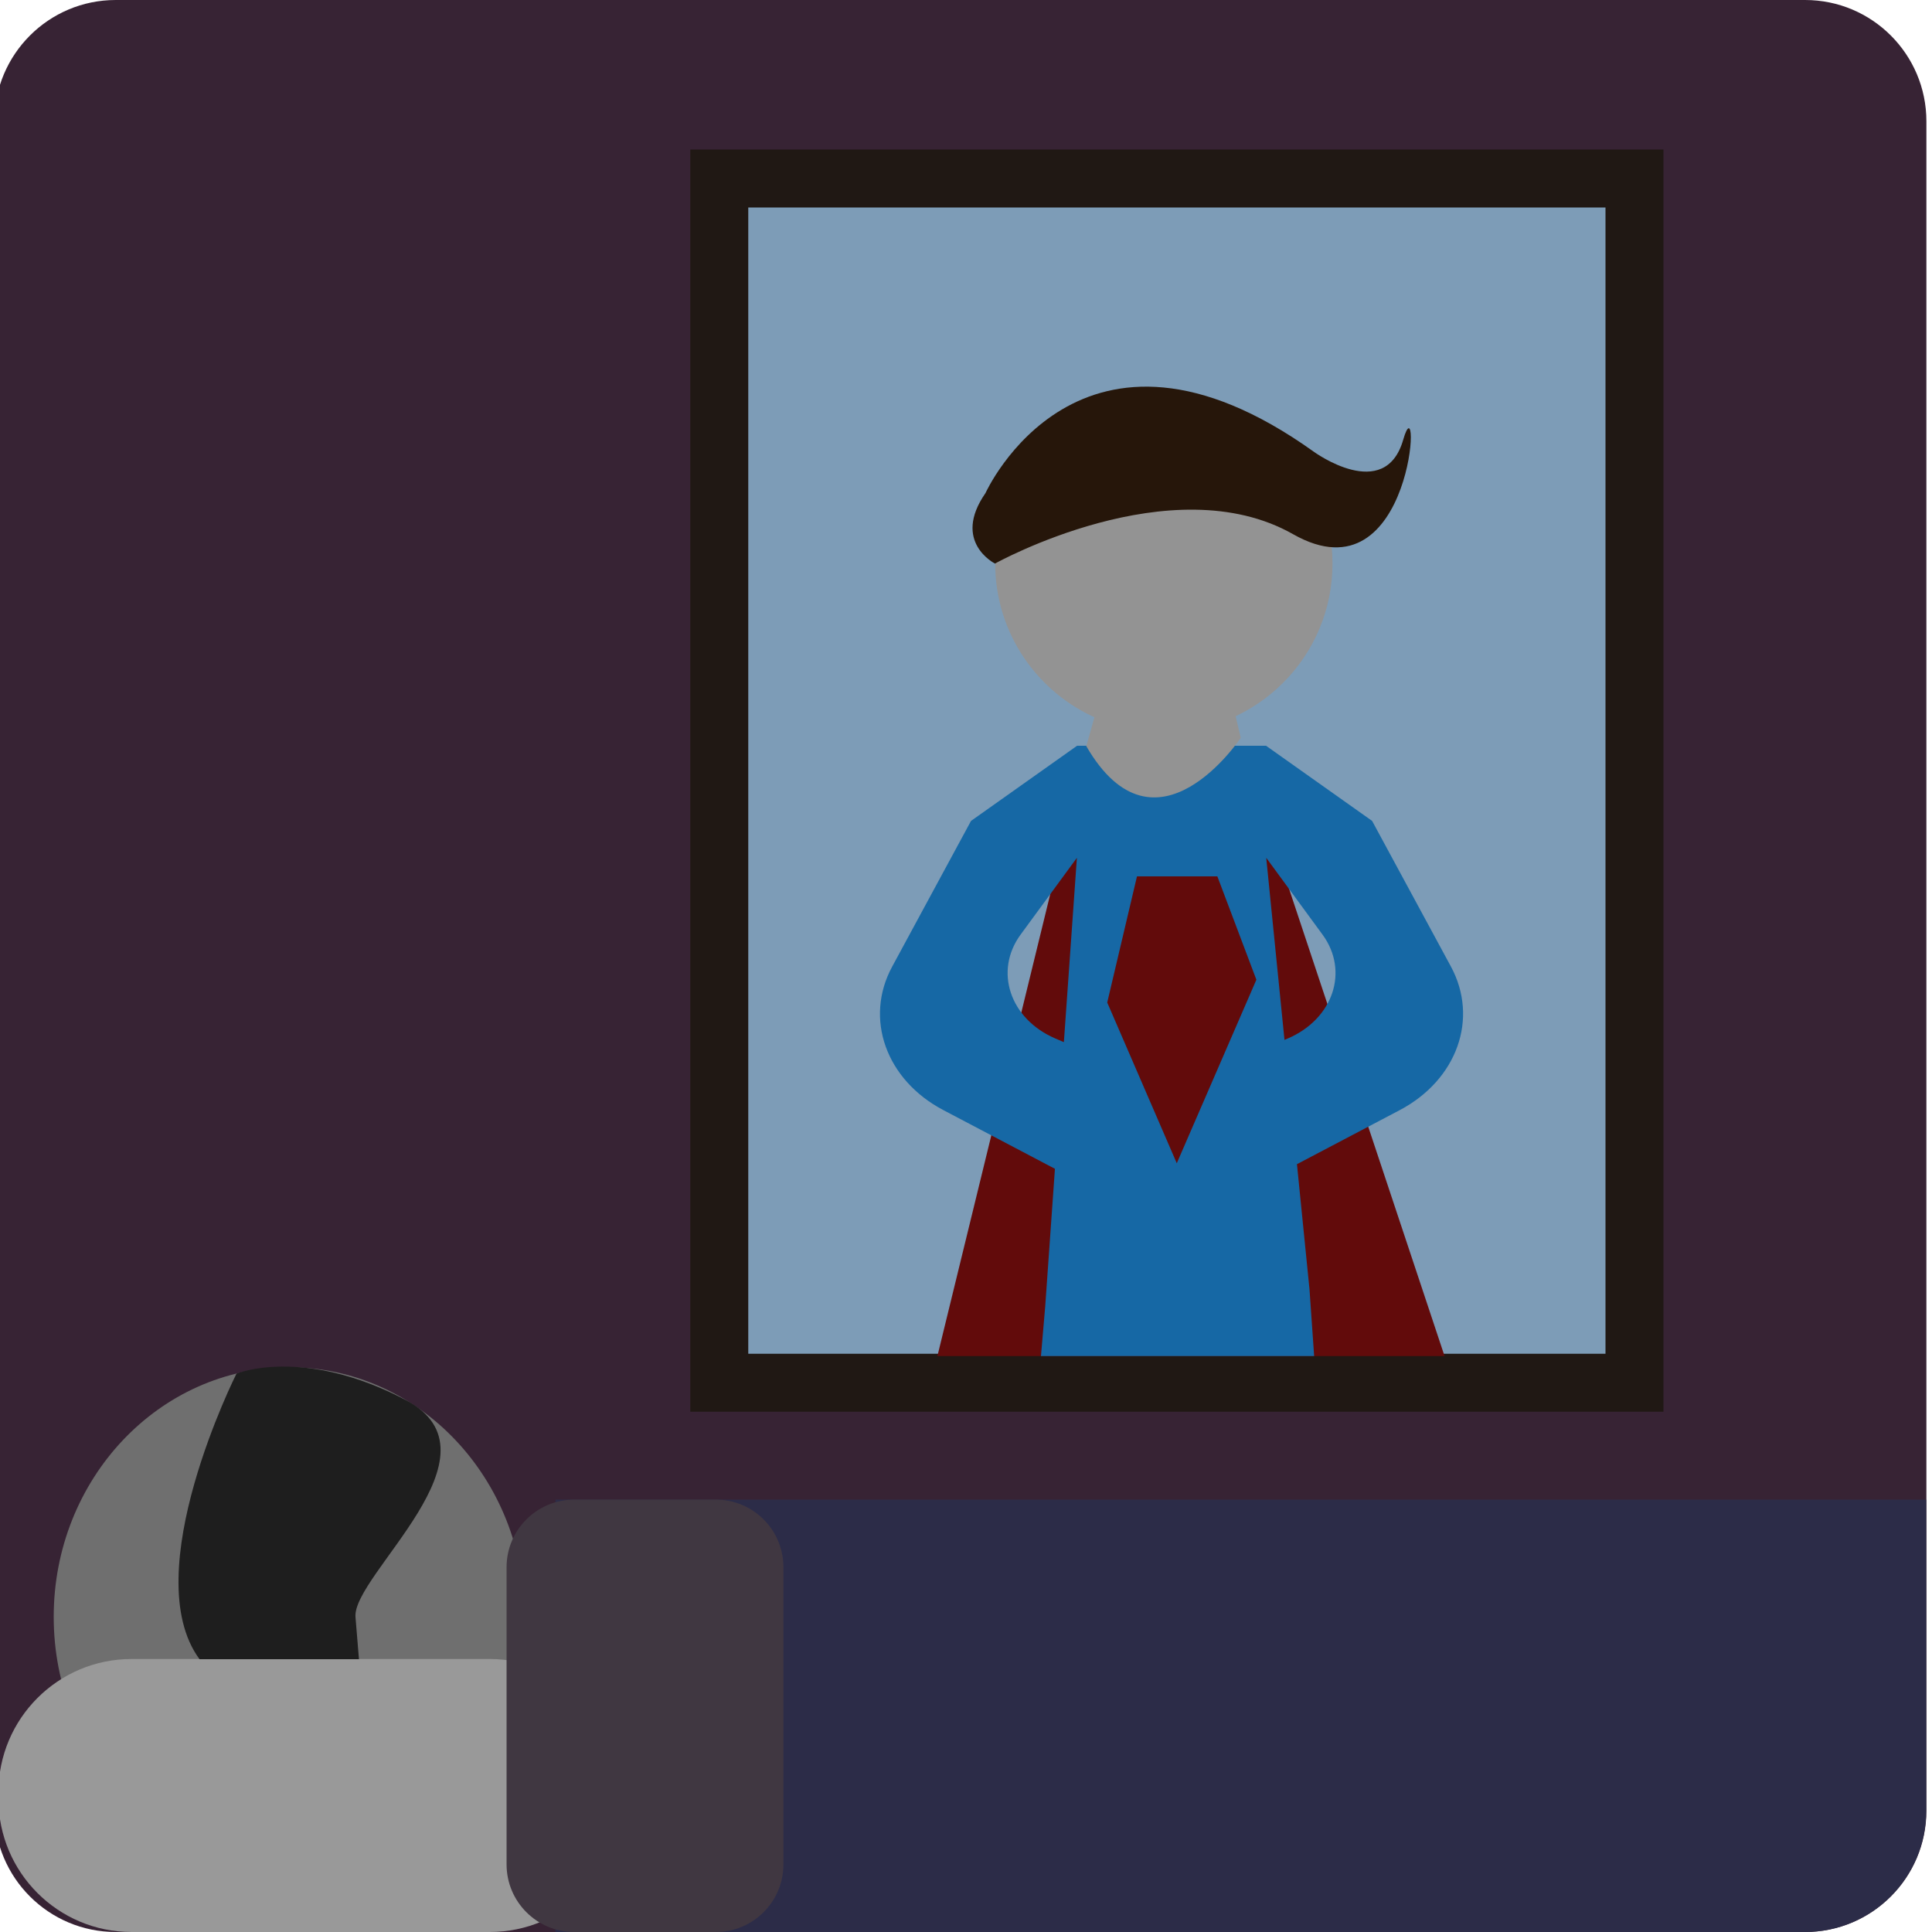
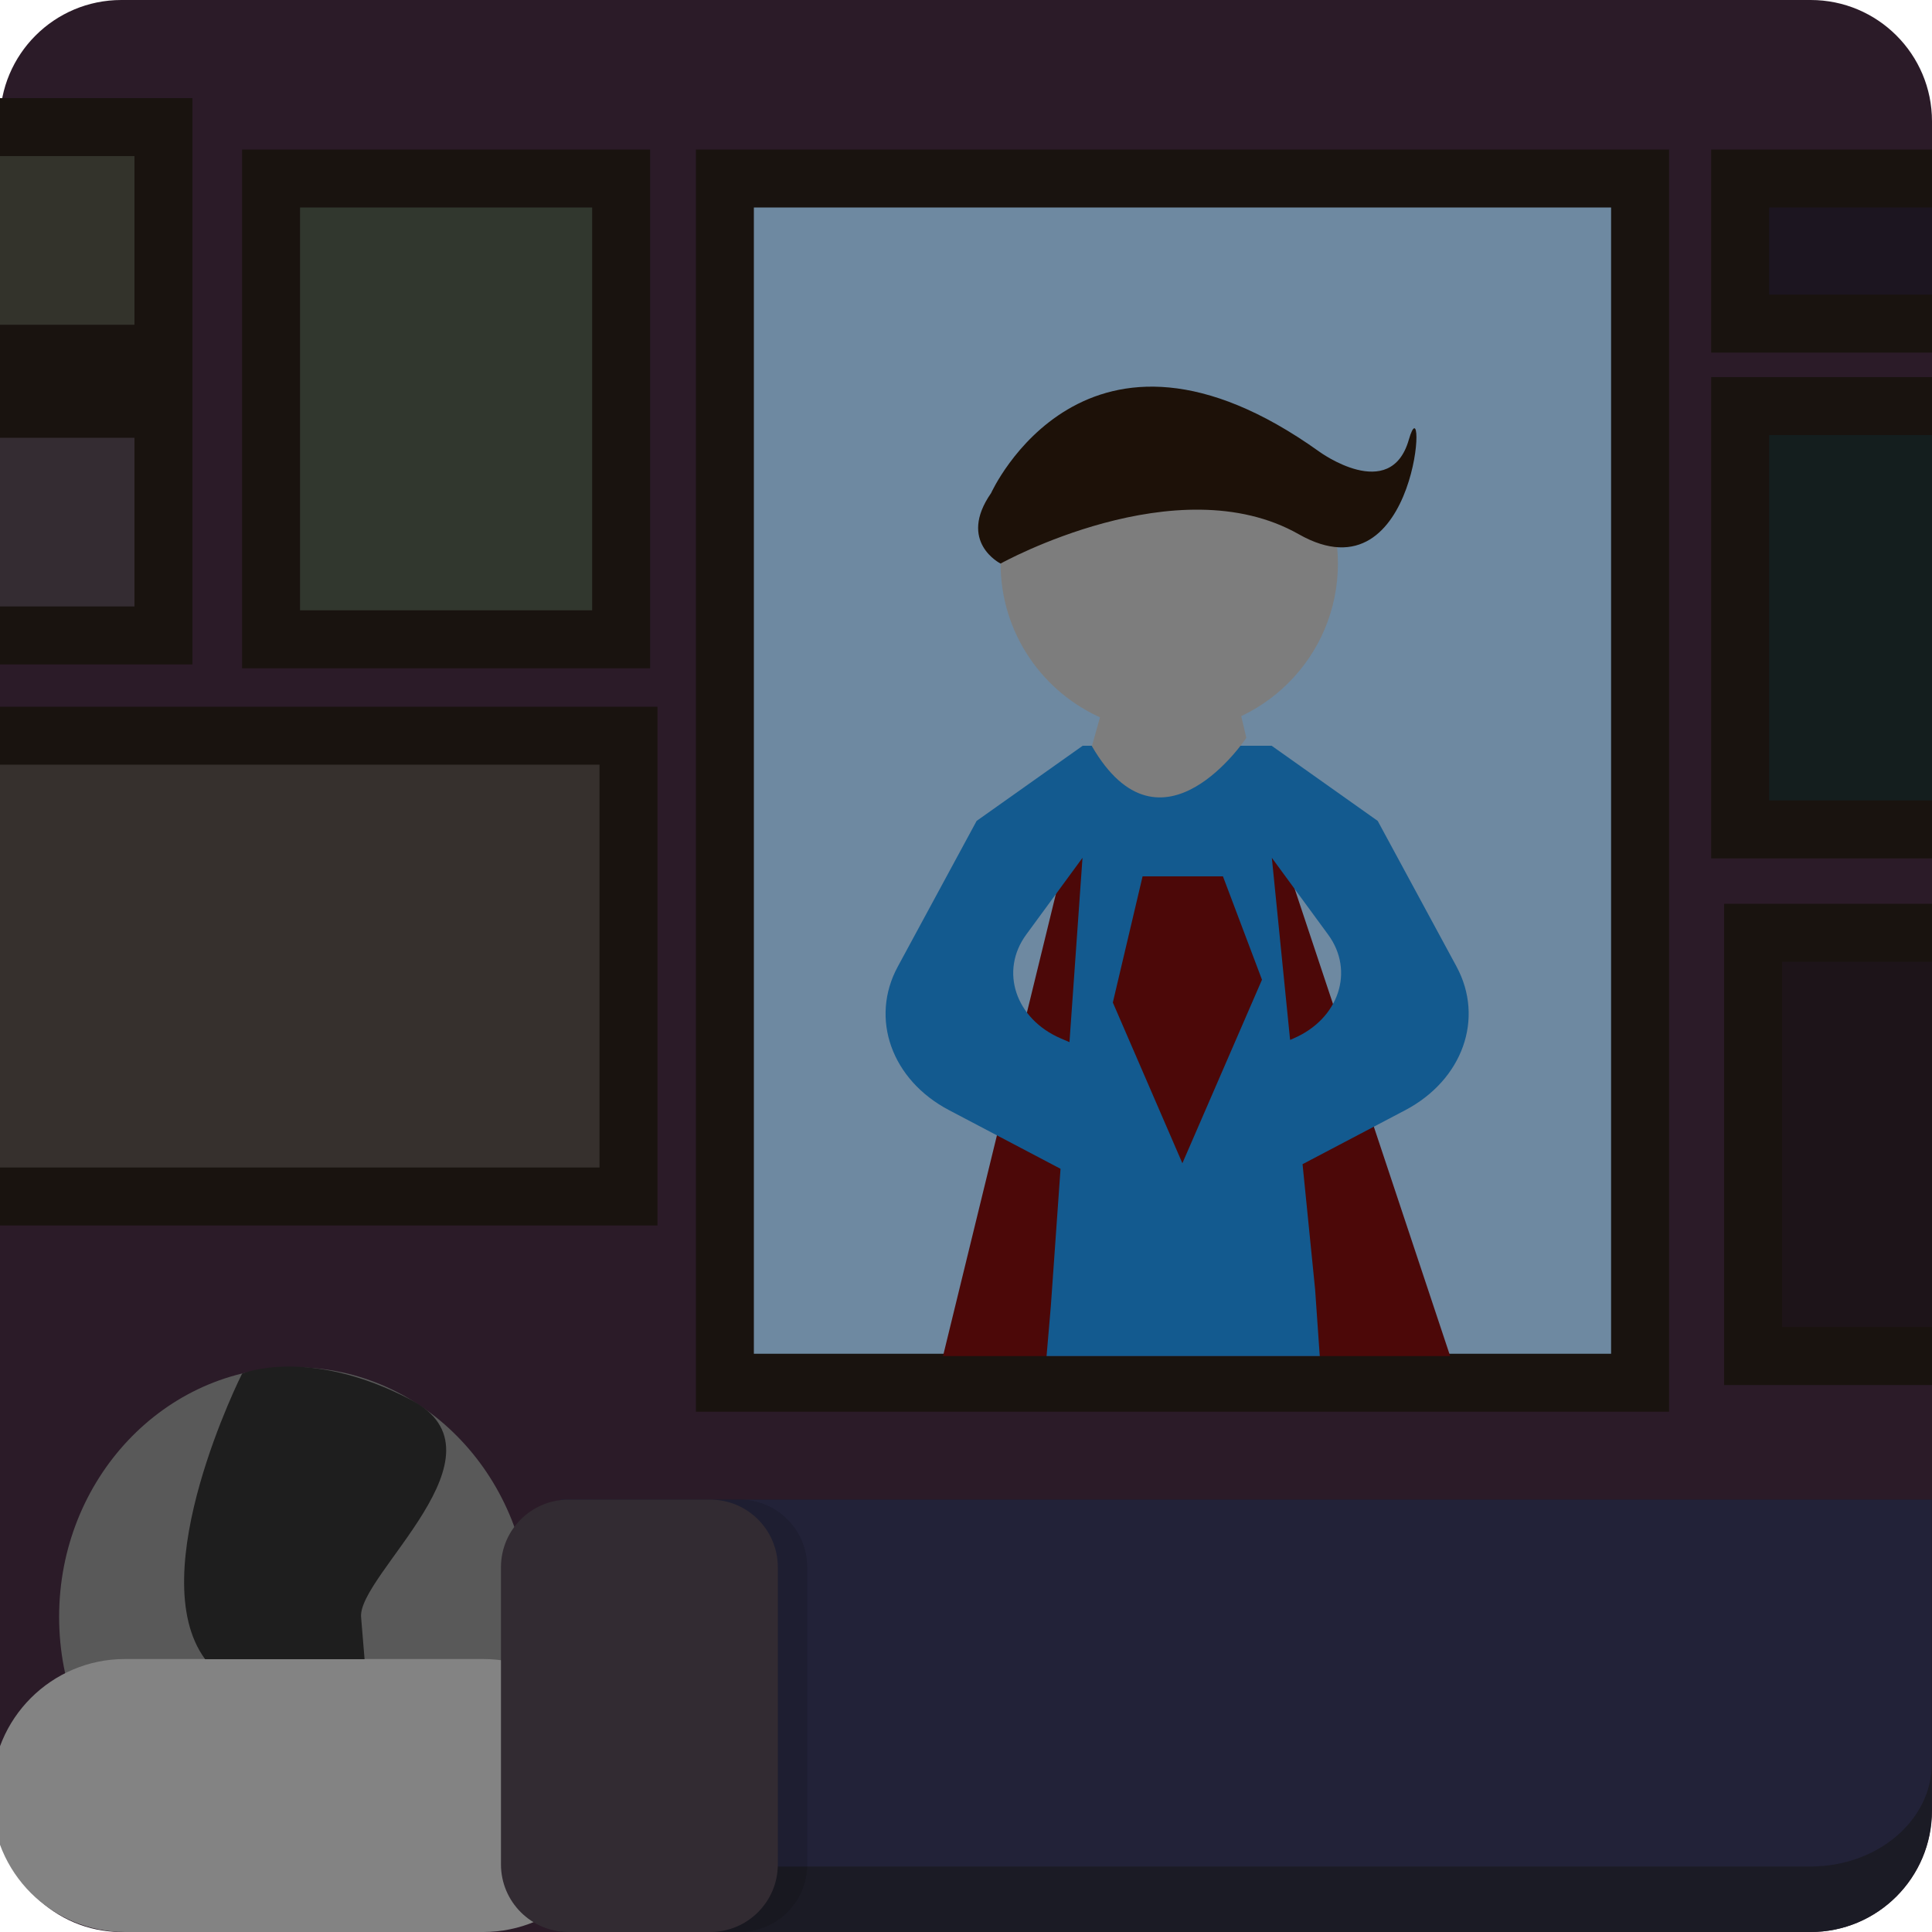
<svg xmlns="http://www.w3.org/2000/svg" id="Layer_15" data-name="Layer 15" viewBox="0 0 100 100">
  <defs>
    <style>
      .cls-1 {
-         fill: #939393;
+         fill: #33332b;
      }

-       .cls-2 {
-         fill: #2c2c48;
-       }
- 
-       .cls-3 {
-         fill: #1e1e1e;
-       }
- 
-       .cls-4 {
-         fill: #7d9cb7;
-         stroke: #201814;
+       .cls-1, .cls-2, .cls-3, .cls-4, .cls-5, .cls-6, .cls-7, .cls-8 {
+         stroke: #19130f;
        stroke-miterlimit: 10;
        stroke-width: 3px;
      }

+       .cls-2 {
+         fill: #6e89a1;
+       }
+ 
+       .cls-9 {
+         fill: #595959;
+       }
+ 
+       .cls-3 {
+         fill: #1d1419;
+       }
+ 
+       .cls-4 {
+         fill: #141e1e;
+       }
+ 
+       .cls-10 {
+         fill: #4c0808;
+       }
+ 
      .cls-5 {
-         fill: #403741;
+         fill: #31372e;
+       }
+ 
+       .cls-11 {
+         fill: #322b32;
+       }
+ 
+       .cls-12 {
+         fill: #1e1e1e;
+       }
+ 
+       .cls-13 {
+         fill: #135a8f;
+       }
+ 
+       .cls-14 {
+         fill: #2b1b28;
      }

      .cls-6 {
-         fill: #6f6f6f;
+         fill: #1c1520;
      }

      .cls-7 {
-         fill: #372334;
+         fill: #342c32;
+       }
+ 
+       .cls-15 {
+         fill: #7d7d7d;
+       }
+ 
+       .cls-16 {
+         fill: #1d1108;
+       }
+ 
+       .cls-17 {
+         fill: #222238;
+       }
+ 
+       .cls-18 {
+         fill: #040404;
+         opacity: .15;
+       }
+ 
+       .cls-19 {
+         fill: #1b1b25;
+       }
+ 
+       .cls-20 {
+         fill: #838383;
      }

      .cls-8 {
-         fill: #1668a5;
-       }
- 
-       .cls-9 {
-         fill: #620b0b;
-       }
- 
-       .cls-10 {
-         fill: #26160a;
-       }
- 
-       .cls-11 {
-         fill: #999;
+         fill: #36302d;
      }
    </style>
  </defs>
-   <rect class="cls-7" x="-.29" width="100" height="100" rx="6.28" ry="6.28" />
-   <rect class="cls-4" x="37.23" y="9.24" width="47.37" height="62.33" />
-   <polyline class="cls-9" points="55.76 40.55 48.52 70.19 74.77 70.19 65.15 41.28" />
-   <ellipse class="cls-6" cx="14.97" cy="83.69" rx="12.19" ry="12.92" />
-   <rect class="cls-11" x="-.08" y="85.87" width="32.32" height="14.13" rx="6.89" ry="6.89" />
-   <path class="cls-2" d="M28.75,100h64.67c3.47,0,6.28-2.81,6.28-6.28v-16.1H28.75v22.38Z" />
-   <path class="cls-3" d="M10.32,85.87c-3.27-4.46,1.92-14.77,1.92-14.77,0,0,3.43-1.43,8.75,1.36s-2.77,9.06-2.59,11.24l.18,2.18h-8.26Z" />
-   <path class="cls-1" d="M68.97,29.17c0,4.82-3.91,8.73-8.73,8.73-1.21,0-2.35-.24-3.4-.69-3.13-1.33-5.33-4.43-5.33-8.05,0-4.82,3.91-8.73,8.73-8.73s8.73,3.91,8.73,8.73Z" />
-   <path class="cls-8" d="M54.1,67.62l1.64-23.22-2.91,3.97c-1.39,1.89-.56,4.37,1.79,5.38l4.23,1.81-2.11,6.06-7.91-4.16c-2.97-1.56-4.11-4.74-2.65-7.43l4.08-7.54,5.49-3.89h9.78s5.49,3.89,5.49,3.89l4.08,7.54c1.45,2.69.32,5.86-2.65,7.43l-7.91,4.16-2.11-6.06,4.23-1.81c2.35-1.01,3.18-3.49,1.79-5.38l-2.91-3.97,2.24,22.34.24,3.45h-14.14" />
-   <path class="cls-1" d="M56.23,38.61l1.11-3.96,6.02-.12.86,3.66s-4.4,6.65-8,.42Z" />
-   <path class="cls-10" d="M51.01,25.52s4.87-10.81,16.99-2.14c0,0,3.68,2.69,4.63-.62s.59,8.46-5.7,4.89-15.43,1.52-15.43,1.52c0,0-2.25-1.12-.49-3.65Z" />
-   <polyline class="cls-9" points="58.85 45.36 63.01 45.36 65.03 50.71 60.91 60.21 57.31 51.89" />
-   <rect class="cls-5" x="26.22" y="77.62" width="14.33" height="22.38" rx="3.5" ry="3.5" />
+   <rect class="cls-14" x="0" width="100" height="100" rx="6.28" ry="6.28" />
+   <path class="cls-19" d="M29.04,100h64.67c3.47,0,6.28-2.81,6.28-6.28v-16.1H29.04v22.38Z" />
+   <path class="cls-17" d="M29.04,96.61h64.67c3.47,0,6.28-2.39,6.28-5.33v-13.66H29.04v18.99Z" />
+   <rect class="cls-2" x="37.52" y="9.24" width="47.37" height="62.33" />
+   <polyline class="cls-10" points="56.05 40.55 48.81 70.19 75.06 70.19 65.44 41.28" />
+   <ellipse class="cls-9" cx="15.25" cy="83.69" rx="12.19" ry="12.92" />
+   <rect class="cls-20" x="-.42" y="85.87" width="32.32" height="14.13" rx="6.89" ry="6.89" />
+   <path class="cls-12" d="M10.61,85.87c-3.27-4.46,1.92-14.77,1.92-14.77,0,0,3.43-1.43,8.75,1.36s-2.77,9.06-2.59,11.24l.18,2.18h-8.26Z" />
+   <path class="cls-15" d="M69.25,29.17c0,4.82-3.91,8.73-8.73,8.73-1.21,0-2.35-.24-3.4-.69-3.13-1.33-5.33-4.43-5.33-8.05,0-4.82,3.91-8.73,8.73-8.73s8.73,3.91,8.73,8.73Z" />
+   <path class="cls-13" d="M54.39,67.62l1.64-23.22-2.91,3.97c-1.39,1.89-.56,4.37,1.79,5.38l4.23,1.81-2.11,6.06-7.91-4.16c-2.97-1.56-4.11-4.74-2.65-7.43l4.08-7.54,5.49-3.89h9.78s5.49,3.89,5.49,3.89l4.08,7.54c1.45,2.69.32,5.86-2.65,7.43l-7.91,4.16-2.11-6.06,4.23-1.81c2.35-1.01,3.18-3.49,1.79-5.38l-2.91-3.97,2.24,22.34.24,3.45h-14.14" />
+   <path class="cls-15" d="M56.52,38.61l1.11-3.96,6.02-.12.86,3.66s-4.4,6.65-8,.42Z" />
+   <path class="cls-16" d="M51.3,25.52s4.87-10.81,16.99-2.14c0,0,3.68,2.69,4.63-.62s.59,8.46-5.7,4.89-15.43,1.52-15.43,1.52c0,0-2.25-1.12-.49-3.65Z" />
+   <polyline class="cls-10" points="59.14 45.36 63.3 45.36 65.32 50.71 61.2 60.21 57.6 51.89" />
+   <rect class="cls-18" x="27.45" y="77.62" width="14.33" height="22.38" rx="3.5" ry="3.5" />
+   <rect class="cls-5" x="14.03" y="9.24" width="18.12" height="23.85" />
+   <rect class="cls-8" x="-4.5" y="38.08" width="37.03" height="23.85" />
+   <rect class="cls-7" x="-2.32" y="21.16" width="10.78" height="11.73" />
+   <rect class="cls-1" x="-2.32" y="6.58" width="10.78" height="11.73" />
+   <rect class="cls-6" x="90.07" y="9.24" width="18.52" height="7.51" />
+   <rect class="cls-4" x="90.07" y="21.02" width="18.52" height="21.91" />
+   <rect class="cls-3" x="90.74" y="48.28" width="18.52" height="21.91" />
+   <rect class="cls-11" x="25.93" y="77.62" width="14.33" height="22.38" rx="3.5" ry="3.5" />
</svg>
